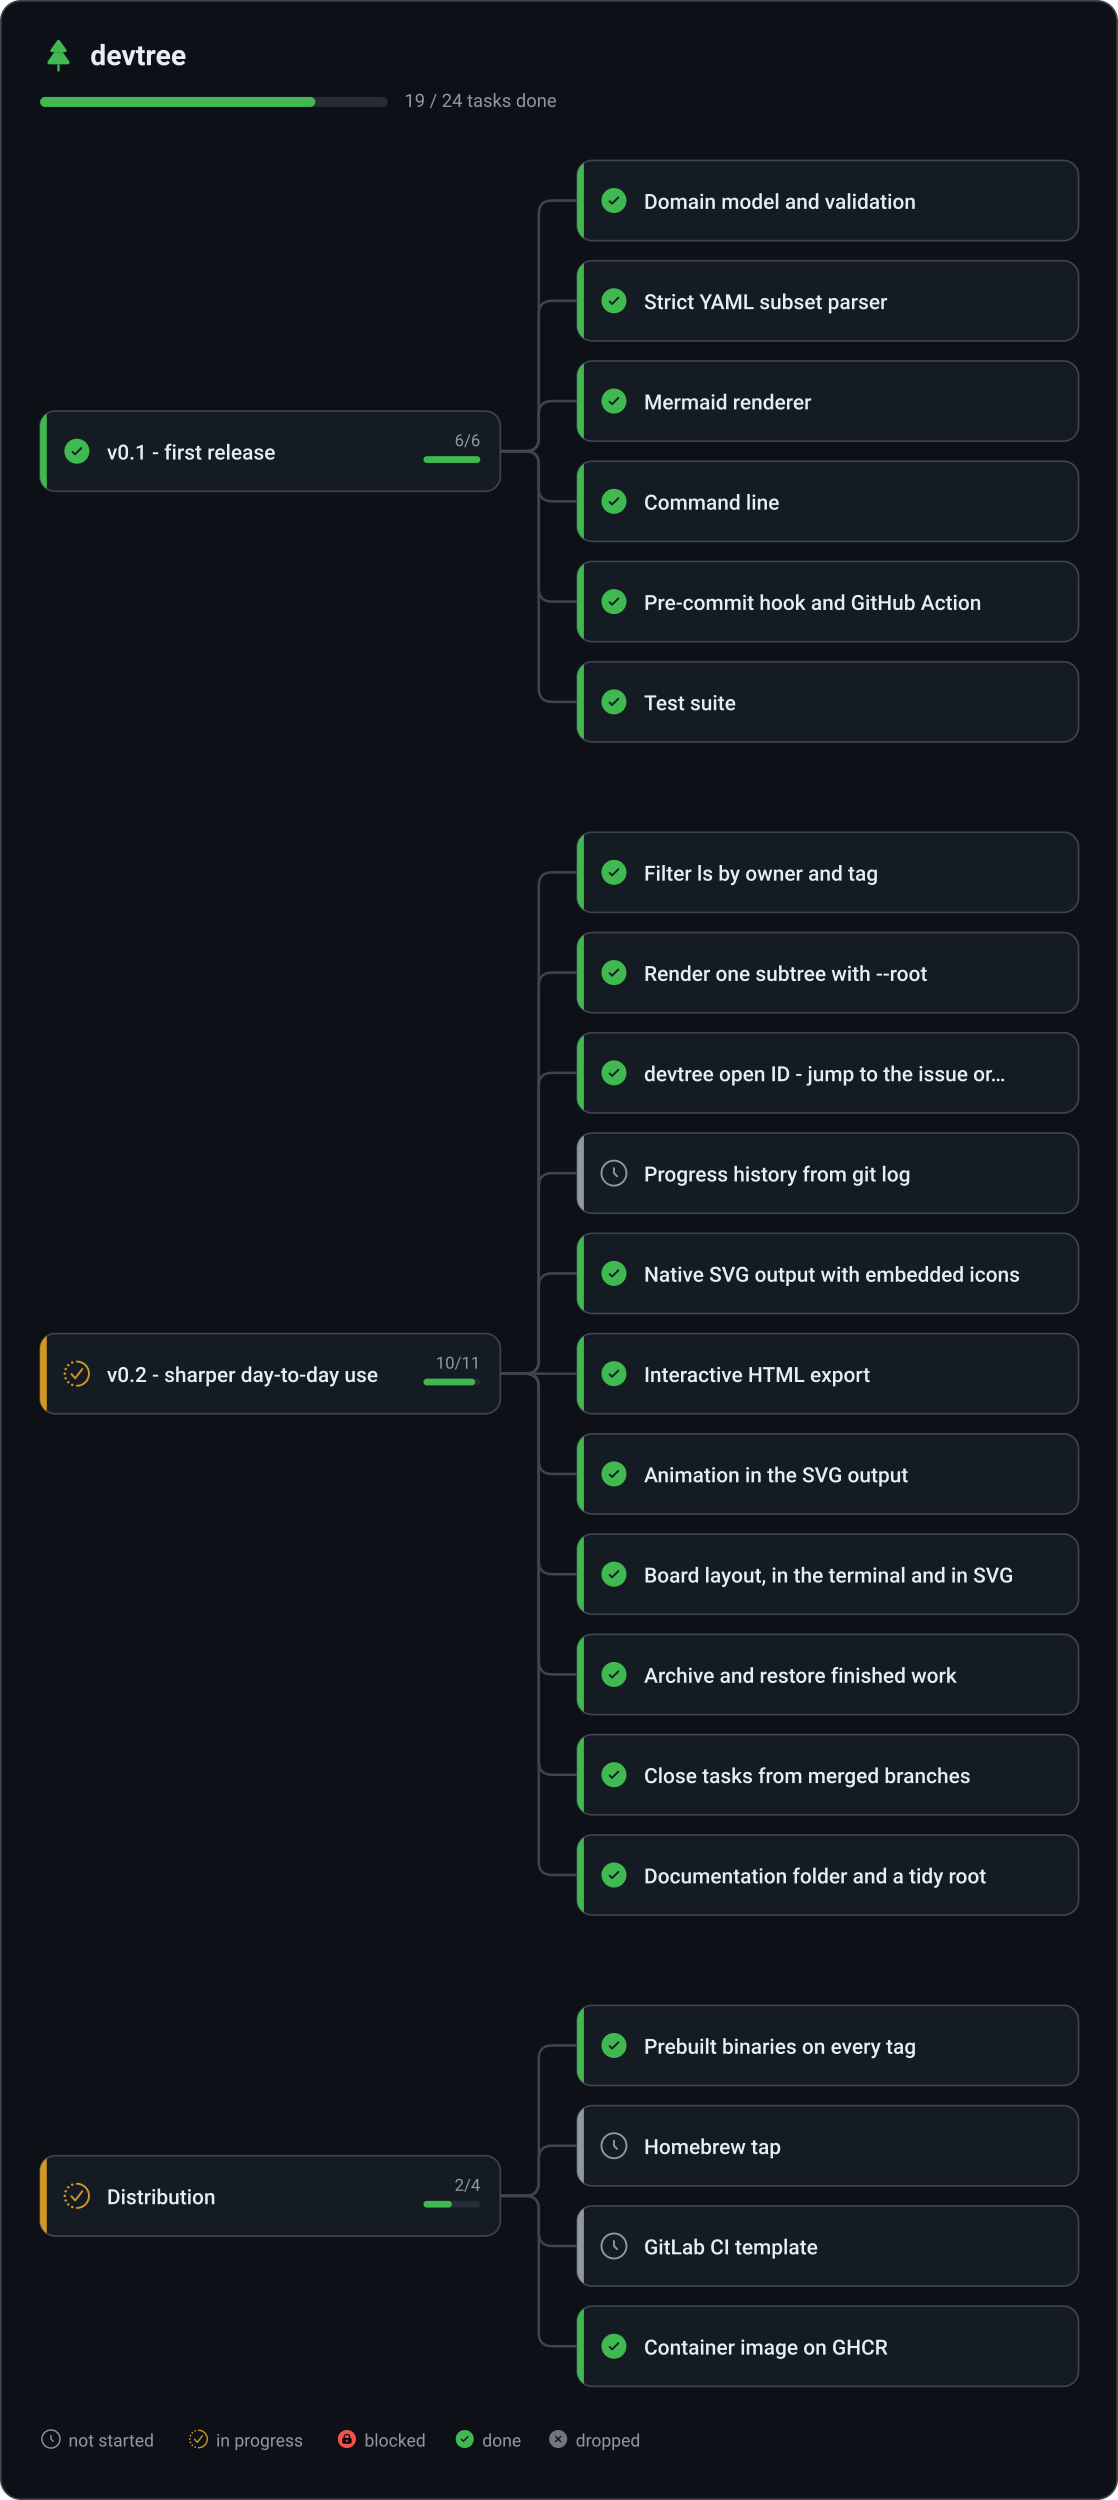
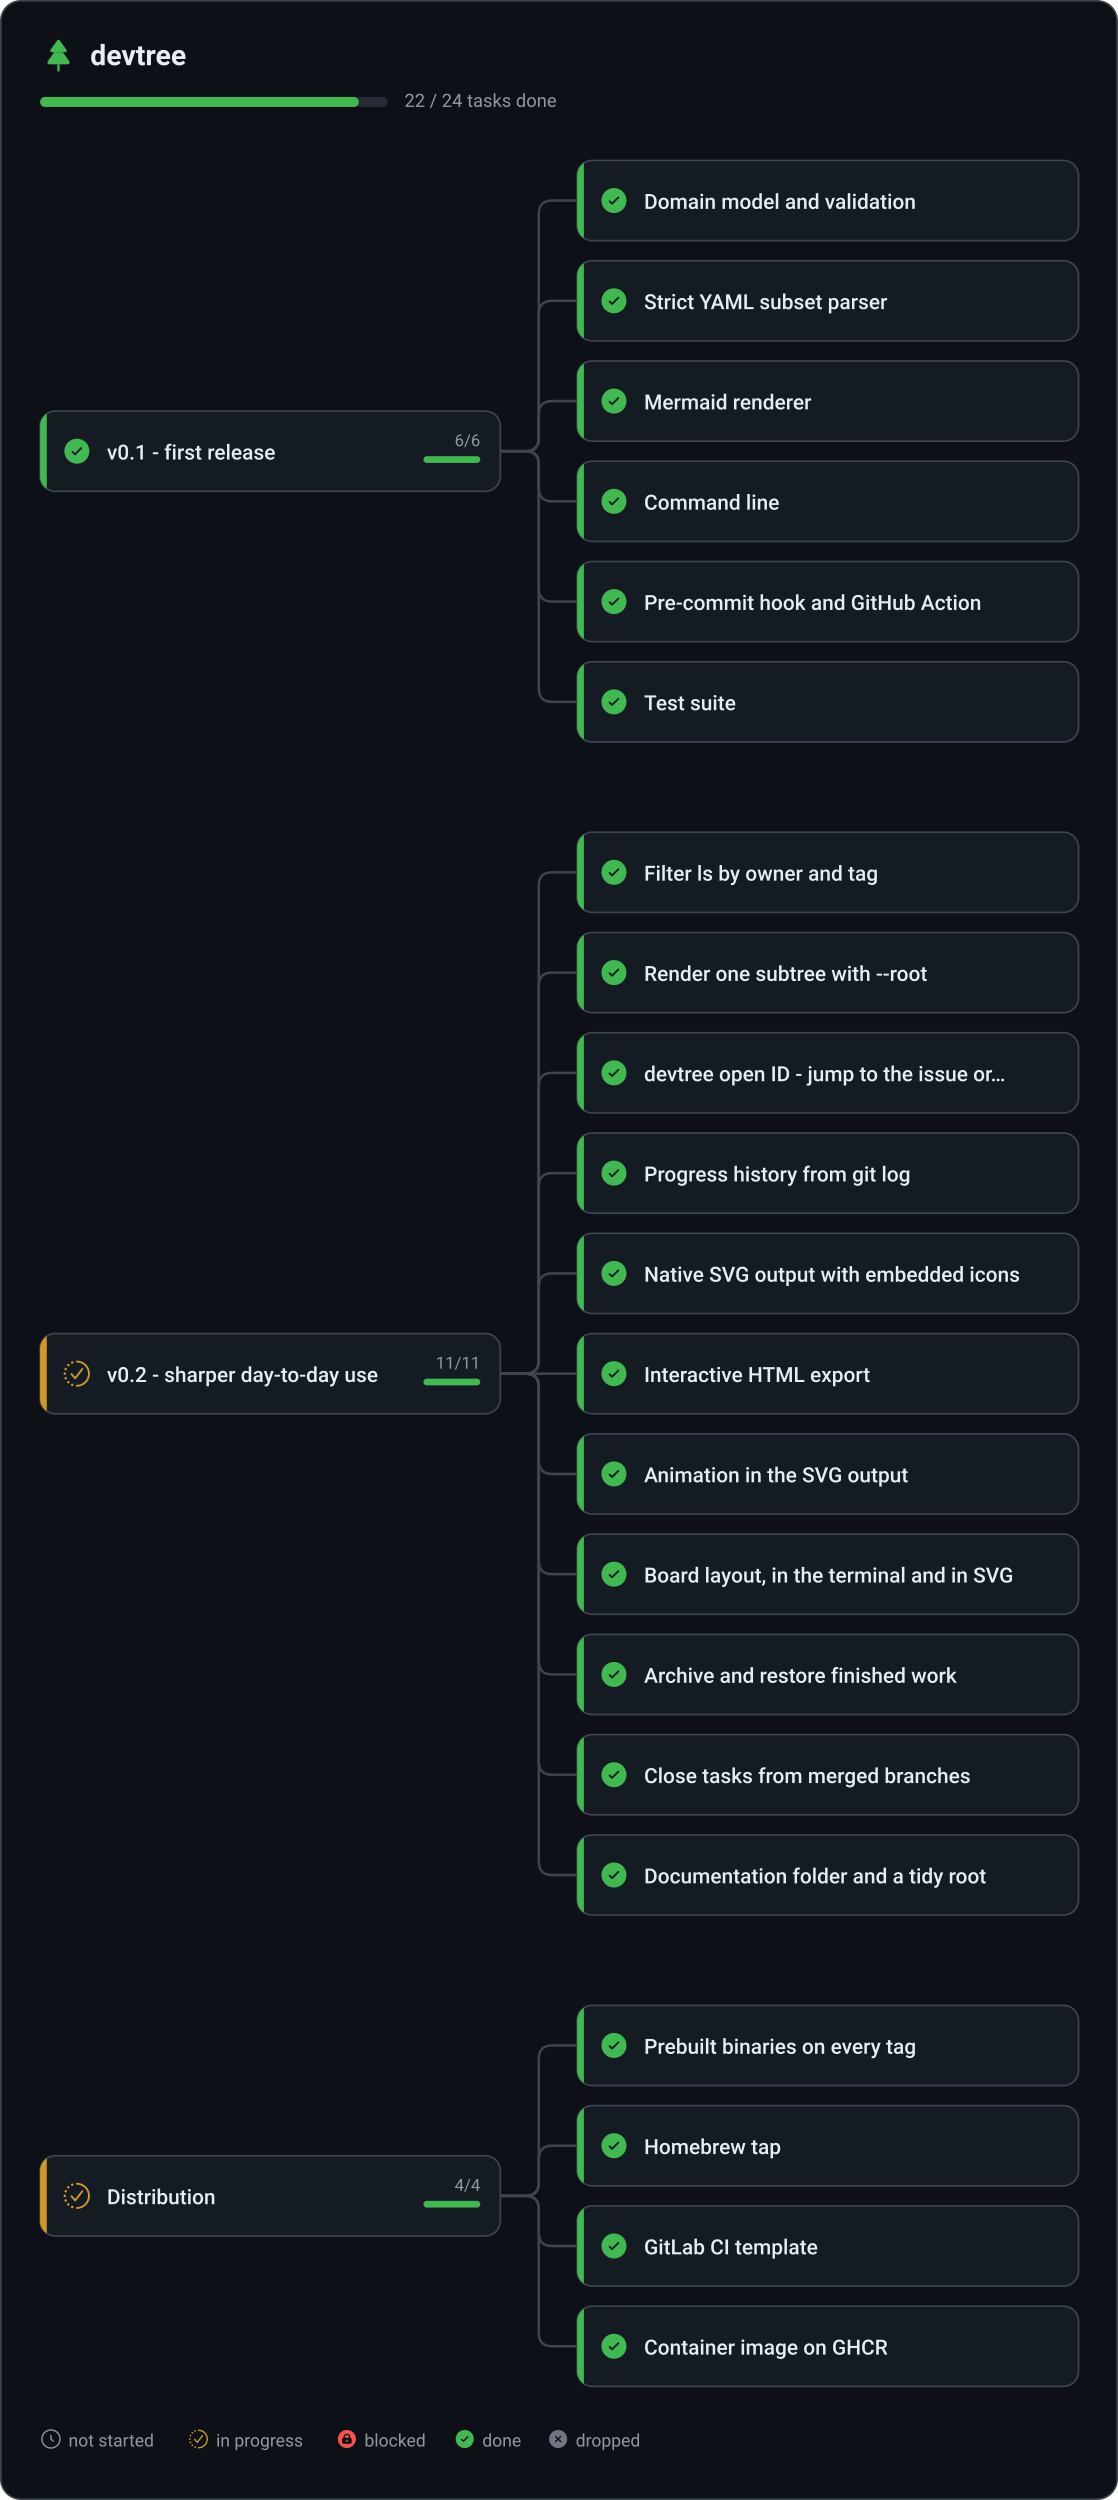
- <svg xmlns="http://www.w3.org/2000/svg" width="669" height="1496" viewBox="0 0 669 1496" font-family="system-ui,-apple-system,'Segoe UI',Roboto,'Helvetica Neue',Arial,sans-serif" role="img" aria-label="devtree development tree, 19 of 24 tasks done">
+ <svg xmlns="http://www.w3.org/2000/svg" width="669" height="1496" viewBox="0 0 669 1496" font-family="system-ui,-apple-system,'Segoe UI',Roboto,'Helvetica Neue',Arial,sans-serif" role="img" aria-label="devtree development tree, 22 of 24 tasks done">
  <style>
@keyframes dt-flow { to { stroke-dashoffset: -16 } }
@keyframes dt-grow { from { transform: scaleX(0) } to { transform: scaleX(1) } }
@keyframes dt-spin { to { transform: rotate(360deg) } }
@keyframes dt-rise { from { opacity: 0; transform: translateY(7px) } to { opacity: 1; transform: none } }
@keyframes dt-pulse { 0%, 100% { opacity: 1 } 50% { opacity: .45 } }
@keyframes dt-marquee { from { transform: translateX(-50%) } to { transform: none } }
.dt-flow { animation: dt-flow 1.1s linear infinite }
.dt-grow { animation: dt-grow .9s cubic-bezier(.2,.8,.2,1) both; transform-box: fill-box; transform-origin: left center }
.dt-spin { animation: dt-spin 8s linear infinite; transform-box: fill-box; transform-origin: center }
.dt-rise { animation: dt-rise .55s cubic-bezier(.2,.8,.2,1) backwards }
.dt-pulse { animation: dt-pulse 2.4s ease-in-out infinite }
.dt-marquee { animation: dt-marquee 26s linear infinite; transform-box: fill-box }
@media (prefers-reduced-motion: reduce), print {
  .dt-flow, .dt-grow, .dt-spin, .dt-rise, .dt-pulse, .dt-marquee { animation: none }
}
</style>
  <defs>
    <clipPath id="dt-card-0">
      <rect x="0" y="0" width="275.4" height="48.0" rx="9" />
    </clipPath>
    <clipPath id="dt-card-1">
      <rect x="0" y="0" width="300.0" height="48.0" rx="9" />
    </clipPath>
  </defs>
  <rect x="0.5" y="0.5" width="668" height="1495" rx="12" fill="#0d1117" stroke="#3d444d" />
  <g transform="translate(24.0,22.0) scale(0.9167)" style="color:#3fb950">
    <path d="M16.169 10.06H7.829C6.649 10.06 6.239 9.27 6.929 8.31L11.099 2.47C11.589 1.77 12.409 1.77 12.899 2.47L17.069 8.31C17.759 9.27 17.349 10.06 16.169 10.06Z" fill="currentColor" />
    <path d="M17.59 17.999H6.41C4.83 17.999 4.29 16.949 5.22 15.669L9.21 10.059H14.79L18.78 15.669C19.71 16.949 19.17 17.999 17.59 17.999Z" fill="currentColor" />
    <path d="M12.75 18V22C12.75 22.41 12.41 22.75 12 22.75C11.59 22.75 11.25 22.41 11.25 22V18H12.75Z" fill="currentColor" />
  </g>
  <text x="54.0" y="39.0" font-size="17" font-weight="600" fill="#e6edf3">devtree</text>
  <rect x="24.0" y="58.0" width="208.0" height="6.0" rx="3.0" fill="#262c36" />
-   <rect x="24.0" y="58.0" width="164.7" height="6.0" rx="3.0" fill="#3fb950" class="dt-grow" />
-   <text x="242.0" y="64.0" font-size="11" fill="#9198a1">19 / 24 tasks done</text>
+   <rect x="24.0" y="58.0" width="190.7" height="6.0" rx="3.0" fill="#3fb950" class="dt-grow" />
+   <text x="242.0" y="64.0" font-size="11" fill="#9198a1">22 / 24 tasks done</text>
  <path d="M299.4 270.0 H314.4 Q322.4 270.0 322.4 262.0 V128.0 Q322.4 120.0 330.4 120.0 H345.4" fill="none" stroke="#3d444d" stroke-width="1.5" />
  <path d="M299.4 270.0 H314.4 Q322.4 270.0 322.4 262.0 V188.0 Q322.4 180.0 330.4 180.0 H345.4" fill="none" stroke="#3d444d" stroke-width="1.5" />
  <path d="M299.4 270.0 H314.4 Q322.4 270.0 322.4 262.0 V248.0 Q322.4 240.0 330.4 240.0 H345.4" fill="none" stroke="#3d444d" stroke-width="1.5" />
  <path d="M299.4 270.0 H314.4 Q322.4 270.0 322.4 278.0 V292.0 Q322.4 300.0 330.4 300.0 H345.4" fill="none" stroke="#3d444d" stroke-width="1.5" />
  <path d="M299.4 270.0 H314.4 Q322.4 270.0 322.4 278.0 V352.0 Q322.4 360.0 330.4 360.0 H345.4" fill="none" stroke="#3d444d" stroke-width="1.5" />
  <path d="M299.4 270.0 H314.4 Q322.4 270.0 322.4 278.0 V412.0 Q322.4 420.0 330.4 420.0 H345.4" fill="none" stroke="#3d444d" stroke-width="1.5" />
  <path d="M299.4 822.0 H314.4 Q322.4 822.0 322.4 814.0 V530.0 Q322.4 522.0 330.4 522.0 H345.4" fill="none" stroke="#3d444d" stroke-width="1.5" />
  <path d="M299.4 822.0 H314.4 Q322.4 822.0 322.4 814.0 V590.0 Q322.4 582.0 330.4 582.0 H345.4" fill="none" stroke="#3d444d" stroke-width="1.5" />
  <path d="M299.4 822.0 H314.4 Q322.4 822.0 322.4 814.0 V650.0 Q322.4 642.0 330.4 642.0 H345.4" fill="none" stroke="#3d444d" stroke-width="1.5" />
  <path d="M299.4 822.0 H314.4 Q322.4 822.0 322.4 814.0 V710.0 Q322.4 702.0 330.4 702.0 H345.4" fill="none" stroke="#3d444d" stroke-width="1.5" />
  <path d="M299.4 822.0 H314.4 Q322.4 822.0 322.4 814.0 V770.0 Q322.4 762.0 330.4 762.0 H345.4" fill="none" stroke="#3d444d" stroke-width="1.5" />
  <path d="M299.4 822.0 H345.4" fill="none" stroke="#3d444d" stroke-width="1.5" />
  <path d="M299.4 822.0 H314.4 Q322.4 822.0 322.4 830.0 V874.0 Q322.4 882.0 330.4 882.0 H345.4" fill="none" stroke="#3d444d" stroke-width="1.5" />
  <path d="M299.4 822.0 H314.4 Q322.4 822.0 322.4 830.0 V934.0 Q322.4 942.0 330.4 942.0 H345.4" fill="none" stroke="#3d444d" stroke-width="1.5" />
  <path d="M299.4 822.0 H314.4 Q322.4 822.0 322.4 830.0 V994.0 Q322.4 1002.0 330.4 1002.0 H345.4" fill="none" stroke="#3d444d" stroke-width="1.5" />
  <path d="M299.4 822.0 H314.4 Q322.4 822.0 322.4 830.0 V1054.0 Q322.4 1062.0 330.4 1062.0 H345.4" fill="none" stroke="#3d444d" stroke-width="1.5" />
  <path d="M299.4 822.0 H314.4 Q322.4 822.0 322.4 830.0 V1114.0 Q322.4 1122.0 330.4 1122.0 H345.4" fill="none" stroke="#3d444d" stroke-width="1.5" />
  <path d="M299.4 1314.0 H314.4 Q322.4 1314.0 322.4 1306.0 V1232.0 Q322.4 1224.0 330.4 1224.0 H345.4" fill="none" stroke="#3d444d" stroke-width="1.5" />
  <path d="M299.4 1314.0 H314.4 Q322.4 1314.0 322.4 1306.0 V1292.0 Q322.4 1284.0 330.4 1284.0 H345.4" fill="none" stroke="#3d444d" stroke-width="1.5" />
  <path d="M299.4 1314.0 H314.4 Q322.4 1314.0 322.4 1322.0 V1336.0 Q322.4 1344.0 330.4 1344.0 H345.4" fill="none" stroke="#3d444d" stroke-width="1.5" />
  <path d="M299.4 1314.0 H314.4 Q322.4 1314.0 322.4 1322.0 V1396.0 Q322.4 1404.0 330.4 1404.0 H345.4" fill="none" stroke="#3d444d" stroke-width="1.5" />
  <g class="dt-rise" style="animation-delay:0.00s">
    <rect x="24.0" y="246.0" width="275.4" height="48.0" rx="9.0" fill="#151b23" stroke="#3d444d" />
    <g transform="translate(24.0,246.0)" clip-path="url(#dt-card-0)">
      <rect x="0.0" y="0.0" width="4.0" height="48.0" rx="0.0" fill="#3fb950" />
    </g>
    <g transform="translate(37.0,261.0) scale(0.75)" style="color:#3fb950">
      <path fill-rule="evenodd" clip-rule="evenodd" d="M22 12C22 17.523 17.523 22 12 22C6.477 22 2 17.523 2 12C2 6.477 6.477 2 12 2C17.523 2 22 6.477 22 12ZM16.03 8.97C16.323 9.263 16.323 9.737 16.03 10.03L11.03 15.03C10.737 15.323 10.263 15.323 9.97 15.03L7.97 13.03C7.677 12.737 7.677 12.263 7.97 11.97C8.263 11.677 8.737 11.677 9.03 11.97L10.5 13.439L12.735 11.204L14.97 8.97C15.263 8.677 15.737 8.677 16.03 8.97Z" fill="currentColor" />
    </g>
    <text x="64.0" y="275.0" font-size="12.5" font-weight="500" fill="#e6edf3">v0.1 - first release</text>
    <text x="287.4" y="267.0" font-size="10" fill="#9198a1" text-anchor="end">6/6</text>
    <rect x="253.4" y="273.0" width="34.0" height="4.0" rx="2.0" fill="#262c36" />
    <rect x="253.4" y="273.0" width="34.0" height="4.0" rx="2.0" fill="#3fb950" class="dt-grow" />
  </g>
  <g class="dt-rise" style="animation-delay:0.04s">
    <rect x="345.4" y="96.0" width="300.0" height="48.0" rx="9.0" fill="#151b23" stroke="#3d444d" />
    <g transform="translate(345.4,96.0)" clip-path="url(#dt-card-1)">
      <rect x="0.0" y="0.0" width="4.0" height="48.0" rx="0.0" fill="#3fb950" />
    </g>
    <g transform="translate(358.4,111.0) scale(0.75)" style="color:#3fb950">
      <path fill-rule="evenodd" clip-rule="evenodd" d="M22 12C22 17.523 17.523 22 12 22C6.477 22 2 17.523 2 12C2 6.477 6.477 2 12 2C17.523 2 22 6.477 22 12ZM16.03 8.97C16.323 9.263 16.323 9.737 16.03 10.03L11.03 15.03C10.737 15.323 10.263 15.323 9.97 15.03L7.97 13.03C7.677 12.737 7.677 12.263 7.97 11.97C8.263 11.677 8.737 11.677 9.03 11.97L10.5 13.439L12.735 11.204L14.97 8.97C15.263 8.677 15.737 8.677 16.03 8.97Z" fill="currentColor" />
    </g>
    <text x="385.4" y="125.0" font-size="12.5" font-weight="500" fill="#e6edf3">Domain model and validation</text>
  </g>
  <g class="dt-rise" style="animation-delay:0.07s">
    <rect x="345.4" y="156.0" width="300.0" height="48.0" rx="9.0" fill="#151b23" stroke="#3d444d" />
    <g transform="translate(345.4,156.0)" clip-path="url(#dt-card-1)">
      <rect x="0.0" y="0.0" width="4.0" height="48.0" rx="0.0" fill="#3fb950" />
    </g>
    <g transform="translate(358.4,171.0) scale(0.75)" style="color:#3fb950">
      <path fill-rule="evenodd" clip-rule="evenodd" d="M22 12C22 17.523 17.523 22 12 22C6.477 22 2 17.523 2 12C2 6.477 6.477 2 12 2C17.523 2 22 6.477 22 12ZM16.03 8.97C16.323 9.263 16.323 9.737 16.03 10.03L11.03 15.03C10.737 15.323 10.263 15.323 9.97 15.03L7.97 13.03C7.677 12.737 7.677 12.263 7.97 11.97C8.263 11.677 8.737 11.677 9.03 11.97L10.5 13.439L12.735 11.204L14.97 8.97C15.263 8.677 15.737 8.677 16.03 8.97Z" fill="currentColor" />
    </g>
    <text x="385.4" y="185.0" font-size="12.5" font-weight="500" fill="#e6edf3">Strict YAML subset parser</text>
  </g>
  <g class="dt-rise" style="animation-delay:0.11s">
    <rect x="345.4" y="216.0" width="300.0" height="48.0" rx="9.0" fill="#151b23" stroke="#3d444d" />
    <g transform="translate(345.4,216.0)" clip-path="url(#dt-card-1)">
      <rect x="0.0" y="0.0" width="4.0" height="48.0" rx="0.0" fill="#3fb950" />
    </g>
    <g transform="translate(358.4,231.0) scale(0.75)" style="color:#3fb950">
      <path fill-rule="evenodd" clip-rule="evenodd" d="M22 12C22 17.523 17.523 22 12 22C6.477 22 2 17.523 2 12C2 6.477 6.477 2 12 2C17.523 2 22 6.477 22 12ZM16.03 8.97C16.323 9.263 16.323 9.737 16.03 10.03L11.03 15.03C10.737 15.323 10.263 15.323 9.97 15.03L7.97 13.03C7.677 12.737 7.677 12.263 7.97 11.97C8.263 11.677 8.737 11.677 9.03 11.97L10.5 13.439L12.735 11.204L14.97 8.97C15.263 8.677 15.737 8.677 16.03 8.97Z" fill="currentColor" />
    </g>
    <text x="385.4" y="245.0" font-size="12.5" font-weight="500" fill="#e6edf3">Mermaid renderer</text>
  </g>
  <g class="dt-rise" style="animation-delay:0.14s">
    <rect x="345.4" y="276.0" width="300.0" height="48.0" rx="9.0" fill="#151b23" stroke="#3d444d" />
    <g transform="translate(345.4,276.0)" clip-path="url(#dt-card-1)">
      <rect x="0.0" y="0.0" width="4.0" height="48.0" rx="0.0" fill="#3fb950" />
    </g>
    <g transform="translate(358.4,291.0) scale(0.75)" style="color:#3fb950">
      <path fill-rule="evenodd" clip-rule="evenodd" d="M22 12C22 17.523 17.523 22 12 22C6.477 22 2 17.523 2 12C2 6.477 6.477 2 12 2C17.523 2 22 6.477 22 12ZM16.03 8.97C16.323 9.263 16.323 9.737 16.03 10.03L11.03 15.03C10.737 15.323 10.263 15.323 9.97 15.03L7.97 13.03C7.677 12.737 7.677 12.263 7.97 11.97C8.263 11.677 8.737 11.677 9.03 11.97L10.5 13.439L12.735 11.204L14.97 8.97C15.263 8.677 15.737 8.677 16.03 8.97Z" fill="currentColor" />
    </g>
    <text x="385.4" y="305.0" font-size="12.5" font-weight="500" fill="#e6edf3">Command line</text>
  </g>
  <g class="dt-rise" style="animation-delay:0.18s">
    <rect x="345.4" y="336.0" width="300.0" height="48.0" rx="9.0" fill="#151b23" stroke="#3d444d" />
    <g transform="translate(345.4,336.0)" clip-path="url(#dt-card-1)">
      <rect x="0.0" y="0.0" width="4.0" height="48.0" rx="0.0" fill="#3fb950" />
    </g>
    <g transform="translate(358.4,351.0) scale(0.75)" style="color:#3fb950">
      <path fill-rule="evenodd" clip-rule="evenodd" d="M22 12C22 17.523 17.523 22 12 22C6.477 22 2 17.523 2 12C2 6.477 6.477 2 12 2C17.523 2 22 6.477 22 12ZM16.03 8.97C16.323 9.263 16.323 9.737 16.03 10.03L11.03 15.03C10.737 15.323 10.263 15.323 9.97 15.03L7.97 13.03C7.677 12.737 7.677 12.263 7.97 11.97C8.263 11.677 8.737 11.677 9.03 11.97L10.5 13.439L12.735 11.204L14.97 8.97C15.263 8.677 15.737 8.677 16.03 8.97Z" fill="currentColor" />
    </g>
    <text x="385.4" y="365.0" font-size="12.5" font-weight="500" fill="#e6edf3">Pre-commit hook and GitHub Action</text>
  </g>
  <g class="dt-rise" style="animation-delay:0.21s">
    <rect x="345.4" y="396.0" width="300.0" height="48.0" rx="9.0" fill="#151b23" stroke="#3d444d" />
    <g transform="translate(345.4,396.0)" clip-path="url(#dt-card-1)">
      <rect x="0.0" y="0.0" width="4.0" height="48.0" rx="0.0" fill="#3fb950" />
    </g>
    <g transform="translate(358.4,411.0) scale(0.75)" style="color:#3fb950">
      <path fill-rule="evenodd" clip-rule="evenodd" d="M22 12C22 17.523 17.523 22 12 22C6.477 22 2 17.523 2 12C2 6.477 6.477 2 12 2C17.523 2 22 6.477 22 12ZM16.03 8.97C16.323 9.263 16.323 9.737 16.03 10.03L11.03 15.03C10.737 15.323 10.263 15.323 9.97 15.03L7.97 13.03C7.677 12.737 7.677 12.263 7.97 11.97C8.263 11.677 8.737 11.677 9.03 11.97L10.5 13.439L12.735 11.204L14.97 8.97C15.263 8.677 15.737 8.677 16.03 8.97Z" fill="currentColor" />
    </g>
    <text x="385.4" y="425.0" font-size="12.5" font-weight="500" fill="#e6edf3">Test suite</text>
  </g>
  <g class="dt-rise" style="animation-delay:0.25s">
    <rect x="24.0" y="798.0" width="275.4" height="48.0" rx="9.0" fill="#151b23" stroke="#3d444d" />
    <g transform="translate(24.0,798.0)" clip-path="url(#dt-card-0)">
      <rect x="0.0" y="0.0" width="4.0" height="48.0" rx="0.0" fill="#d29922" />
    </g>
    <g transform="translate(37.0,813.0) scale(0.75)" style="color:#d29922">
      <g class="dt-spin">
        <path d="M 12 2.333 c 5.339 0 9.667 4.328 9.667 9.667 s -4.328 9.667 -9.667 9.667" fill="none" stroke="currentColor" stroke-linecap="round" stroke-linejoin="round" stroke-width="1.5" />
        <polyline points="7.667 12.333 10.667 15.667 16.333 8.333" fill="none" stroke="currentColor" stroke-linecap="round" stroke-linejoin="round" stroke-width="1.5" />
        <circle cx="5.164" cy="18.836" r="1" fill="currentColor" />
        <circle cx="2.333" cy="12" r="1" fill="currentColor" />
        <circle cx="5.164" cy="5.164" r="1" fill="currentColor" />
        <circle cx="8.301" cy="20.931" r="1" fill="currentColor" />
        <circle cx="3.069" cy="15.699" r="1" fill="currentColor" />
        <circle cx="3.069" cy="8.301" r="1" fill="currentColor" />
        <circle cx="8.301" cy="3.069" r="1" fill="currentColor" />
      </g>
    </g>
    <text x="64.0" y="827.0" font-size="12.5" font-weight="500" fill="#e6edf3">v0.2 - sharper day-to-day use</text>
-     <text x="287.4" y="819.0" font-size="10" fill="#9198a1" text-anchor="end">10/11</text>
+     <text x="287.4" y="819.0" font-size="10" fill="#9198a1" text-anchor="end">11/11</text>
    <rect x="253.4" y="825.0" width="34.0" height="4.0" rx="2.0" fill="#262c36" />
-     <rect x="253.4" y="825.0" width="30.9" height="4.0" rx="2.0" fill="#3fb950" class="dt-grow" />
+     <rect x="253.4" y="825.0" width="34.0" height="4.0" rx="2.0" fill="#3fb950" class="dt-grow" />
  </g>
  <g class="dt-rise" style="animation-delay:0.28s">
    <rect x="345.4" y="498.0" width="300.0" height="48.0" rx="9.0" fill="#151b23" stroke="#3d444d" />
    <g transform="translate(345.4,498.0)" clip-path="url(#dt-card-1)">
      <rect x="0.0" y="0.0" width="4.0" height="48.0" rx="0.0" fill="#3fb950" />
    </g>
    <g transform="translate(358.4,513.0) scale(0.75)" style="color:#3fb950">
      <path fill-rule="evenodd" clip-rule="evenodd" d="M22 12C22 17.523 17.523 22 12 22C6.477 22 2 17.523 2 12C2 6.477 6.477 2 12 2C17.523 2 22 6.477 22 12ZM16.03 8.97C16.323 9.263 16.323 9.737 16.03 10.03L11.03 15.03C10.737 15.323 10.263 15.323 9.97 15.03L7.97 13.03C7.677 12.737 7.677 12.263 7.97 11.97C8.263 11.677 8.737 11.677 9.03 11.97L10.5 13.439L12.735 11.204L14.97 8.97C15.263 8.677 15.737 8.677 16.03 8.97Z" fill="currentColor" />
    </g>
    <text x="385.4" y="527.0" font-size="12.5" font-weight="500" fill="#e6edf3">Filter ls by owner and tag</text>
  </g>
  <g class="dt-rise" style="animation-delay:0.32s">
    <rect x="345.4" y="558.0" width="300.0" height="48.0" rx="9.0" fill="#151b23" stroke="#3d444d" />
    <g transform="translate(345.4,558.0)" clip-path="url(#dt-card-1)">
      <rect x="0.0" y="0.0" width="4.0" height="48.0" rx="0.0" fill="#3fb950" />
    </g>
    <g transform="translate(358.4,573.0) scale(0.75)" style="color:#3fb950">
      <path fill-rule="evenodd" clip-rule="evenodd" d="M22 12C22 17.523 17.523 22 12 22C6.477 22 2 17.523 2 12C2 6.477 6.477 2 12 2C17.523 2 22 6.477 22 12ZM16.03 8.97C16.323 9.263 16.323 9.737 16.03 10.03L11.03 15.03C10.737 15.323 10.263 15.323 9.97 15.03L7.97 13.03C7.677 12.737 7.677 12.263 7.97 11.97C8.263 11.677 8.737 11.677 9.03 11.97L10.5 13.439L12.735 11.204L14.97 8.97C15.263 8.677 15.737 8.677 16.03 8.97Z" fill="currentColor" />
    </g>
    <text x="385.4" y="587.0" font-size="12.5" font-weight="500" fill="#e6edf3">Render one subtree with --root</text>
  </g>
  <g class="dt-rise" style="animation-delay:0.35s">
    <rect x="345.4" y="618.0" width="300.0" height="48.0" rx="9.0" fill="#151b23" stroke="#3d444d" />
    <g transform="translate(345.4,618.0)" clip-path="url(#dt-card-1)">
      <rect x="0.0" y="0.0" width="4.0" height="48.0" rx="0.0" fill="#3fb950" />
    </g>
    <g transform="translate(358.4,633.0) scale(0.75)" style="color:#3fb950">
      <path fill-rule="evenodd" clip-rule="evenodd" d="M22 12C22 17.523 17.523 22 12 22C6.477 22 2 17.523 2 12C2 6.477 6.477 2 12 2C17.523 2 22 6.477 22 12ZM16.03 8.97C16.323 9.263 16.323 9.737 16.03 10.03L11.03 15.03C10.737 15.323 10.263 15.323 9.97 15.03L7.97 13.03C7.677 12.737 7.677 12.263 7.97 11.97C8.263 11.677 8.737 11.677 9.03 11.97L10.5 13.439L12.735 11.204L14.97 8.97C15.263 8.677 15.737 8.677 16.03 8.97Z" fill="currentColor" />
    </g>
    <text x="385.4" y="647.0" font-size="12.5" font-weight="500" fill="#e6edf3">devtree open ID - jump to the issue or…</text>
  </g>
  <g class="dt-rise" style="animation-delay:0.39s">
    <rect x="345.4" y="678.0" width="300.0" height="48.0" rx="9.0" fill="#151b23" stroke="#3d444d" />
    <g transform="translate(345.4,678.0)" clip-path="url(#dt-card-1)">
-       <rect x="0.0" y="0.0" width="4.0" height="48.0" rx="0.0" fill="#9198a1" />
-     </g>
-     <g transform="translate(358.4,693.0) scale(0.75)" style="color:#9198a1">
-       <path fill-rule="evenodd" clip-rule="evenodd" d="M12 2.75C6.891 2.75 2.75 6.891 2.75 12C2.75 17.109 6.891 21.25 12 21.25C17.109 21.25 21.25 17.109 21.25 12C21.25 6.891 17.109 2.75 12 2.75ZM1.25 12C1.25 6.063 6.063 1.25 12 1.25C17.937 1.25 22.75 6.063 22.75 12C22.75 17.937 17.937 22.75 12 22.75C6.063 22.75 1.25 17.937 1.25 12ZM12 7.25C12.414 7.25 12.75 7.586 12.75 8V11.689L15.03 13.97C15.323 14.263 15.323 14.737 15.03 15.03C14.737 15.323 14.263 15.323 13.97 15.03L11.47 12.53C11.329 12.39 11.25 12.199 11.25 12V8C11.25 7.586 11.586 7.25 12 7.25Z" fill="currentColor" />
+       <rect x="0.0" y="0.0" width="4.0" height="48.0" rx="0.0" fill="#3fb950" />
+     </g>
+     <g transform="translate(358.4,693.0) scale(0.75)" style="color:#3fb950">
+       <path fill-rule="evenodd" clip-rule="evenodd" d="M22 12C22 17.523 17.523 22 12 22C6.477 22 2 17.523 2 12C2 6.477 6.477 2 12 2C17.523 2 22 6.477 22 12ZM16.03 8.97C16.323 9.263 16.323 9.737 16.03 10.03L11.03 15.03C10.737 15.323 10.263 15.323 9.97 15.03L7.97 13.03C7.677 12.737 7.677 12.263 7.97 11.97C8.263 11.677 8.737 11.677 9.03 11.97L10.5 13.439L12.735 11.204L14.97 8.97C15.263 8.677 15.737 8.677 16.03 8.97Z" fill="currentColor" />
    </g>
    <text x="385.4" y="707.0" font-size="12.5" font-weight="500" fill="#e6edf3">Progress history from git log</text>
  </g>
  <g class="dt-rise" style="animation-delay:0.42s">
    <rect x="345.4" y="738.0" width="300.0" height="48.0" rx="9.0" fill="#151b23" stroke="#3d444d" />
    <g transform="translate(345.4,738.0)" clip-path="url(#dt-card-1)">
      <rect x="0.0" y="0.0" width="4.0" height="48.0" rx="0.0" fill="#3fb950" />
    </g>
    <g transform="translate(358.4,753.0) scale(0.75)" style="color:#3fb950">
      <path fill-rule="evenodd" clip-rule="evenodd" d="M22 12C22 17.523 17.523 22 12 22C6.477 22 2 17.523 2 12C2 6.477 6.477 2 12 2C17.523 2 22 6.477 22 12ZM16.03 8.97C16.323 9.263 16.323 9.737 16.03 10.03L11.03 15.03C10.737 15.323 10.263 15.323 9.97 15.03L7.97 13.03C7.677 12.737 7.677 12.263 7.97 11.97C8.263 11.677 8.737 11.677 9.03 11.97L10.5 13.439L12.735 11.204L14.97 8.97C15.263 8.677 15.737 8.677 16.03 8.97Z" fill="currentColor" />
    </g>
    <text x="385.4" y="767.0" font-size="12.5" font-weight="500" fill="#e6edf3">Native SVG output with embedded icons</text>
  </g>
  <g class="dt-rise" style="animation-delay:0.46s">
    <rect x="345.4" y="798.0" width="300.0" height="48.0" rx="9.0" fill="#151b23" stroke="#3d444d" />
    <g transform="translate(345.4,798.0)" clip-path="url(#dt-card-1)">
      <rect x="0.0" y="0.0" width="4.0" height="48.0" rx="0.0" fill="#3fb950" />
    </g>
    <g transform="translate(358.4,813.0) scale(0.75)" style="color:#3fb950">
      <path fill-rule="evenodd" clip-rule="evenodd" d="M22 12C22 17.523 17.523 22 12 22C6.477 22 2 17.523 2 12C2 6.477 6.477 2 12 2C17.523 2 22 6.477 22 12ZM16.03 8.97C16.323 9.263 16.323 9.737 16.03 10.03L11.03 15.03C10.737 15.323 10.263 15.323 9.97 15.03L7.97 13.03C7.677 12.737 7.677 12.263 7.97 11.97C8.263 11.677 8.737 11.677 9.03 11.97L10.5 13.439L12.735 11.204L14.97 8.97C15.263 8.677 15.737 8.677 16.03 8.97Z" fill="currentColor" />
    </g>
    <text x="385.4" y="827.0" font-size="12.5" font-weight="500" fill="#e6edf3">Interactive HTML export</text>
  </g>
  <g class="dt-rise" style="animation-delay:0.49s">
    <rect x="345.4" y="858.0" width="300.0" height="48.0" rx="9.0" fill="#151b23" stroke="#3d444d" />
    <g transform="translate(345.4,858.0)" clip-path="url(#dt-card-1)">
      <rect x="0.0" y="0.0" width="4.0" height="48.0" rx="0.0" fill="#3fb950" />
    </g>
    <g transform="translate(358.4,873.0) scale(0.75)" style="color:#3fb950">
      <path fill-rule="evenodd" clip-rule="evenodd" d="M22 12C22 17.523 17.523 22 12 22C6.477 22 2 17.523 2 12C2 6.477 6.477 2 12 2C17.523 2 22 6.477 22 12ZM16.03 8.97C16.323 9.263 16.323 9.737 16.03 10.03L11.03 15.03C10.737 15.323 10.263 15.323 9.97 15.03L7.97 13.03C7.677 12.737 7.677 12.263 7.97 11.97C8.263 11.677 8.737 11.677 9.03 11.97L10.5 13.439L12.735 11.204L14.97 8.97C15.263 8.677 15.737 8.677 16.03 8.97Z" fill="currentColor" />
    </g>
    <text x="385.4" y="887.0" font-size="12.5" font-weight="500" fill="#e6edf3">Animation in the SVG output</text>
  </g>
  <g class="dt-rise" style="animation-delay:0.53s">
    <rect x="345.4" y="918.0" width="300.0" height="48.0" rx="9.0" fill="#151b23" stroke="#3d444d" />
    <g transform="translate(345.4,918.0)" clip-path="url(#dt-card-1)">
      <rect x="0.0" y="0.0" width="4.0" height="48.0" rx="0.0" fill="#3fb950" />
    </g>
    <g transform="translate(358.4,933.0) scale(0.75)" style="color:#3fb950">
      <path fill-rule="evenodd" clip-rule="evenodd" d="M22 12C22 17.523 17.523 22 12 22C6.477 22 2 17.523 2 12C2 6.477 6.477 2 12 2C17.523 2 22 6.477 22 12ZM16.03 8.97C16.323 9.263 16.323 9.737 16.03 10.03L11.03 15.03C10.737 15.323 10.263 15.323 9.97 15.03L7.97 13.03C7.677 12.737 7.677 12.263 7.97 11.97C8.263 11.677 8.737 11.677 9.03 11.97L10.5 13.439L12.735 11.204L14.97 8.97C15.263 8.677 15.737 8.677 16.03 8.97Z" fill="currentColor" />
    </g>
    <text x="385.4" y="947.0" font-size="12.5" font-weight="500" fill="#e6edf3">Board layout, in the terminal and in SVG</text>
  </g>
  <g class="dt-rise" style="animation-delay:0.56s">
    <rect x="345.4" y="978.0" width="300.0" height="48.0" rx="9.0" fill="#151b23" stroke="#3d444d" />
    <g transform="translate(345.4,978.0)" clip-path="url(#dt-card-1)">
      <rect x="0.0" y="0.0" width="4.0" height="48.0" rx="0.0" fill="#3fb950" />
    </g>
    <g transform="translate(358.4,993.0) scale(0.75)" style="color:#3fb950">
      <path fill-rule="evenodd" clip-rule="evenodd" d="M22 12C22 17.523 17.523 22 12 22C6.477 22 2 17.523 2 12C2 6.477 6.477 2 12 2C17.523 2 22 6.477 22 12ZM16.03 8.97C16.323 9.263 16.323 9.737 16.03 10.03L11.03 15.03C10.737 15.323 10.263 15.323 9.97 15.03L7.97 13.03C7.677 12.737 7.677 12.263 7.97 11.97C8.263 11.677 8.737 11.677 9.03 11.97L10.5 13.439L12.735 11.204L14.97 8.97C15.263 8.677 15.737 8.677 16.03 8.97Z" fill="currentColor" />
    </g>
    <text x="385.4" y="1007.0" font-size="12.5" font-weight="500" fill="#e6edf3">Archive and restore finished work</text>
  </g>
  <g class="dt-rise" style="animation-delay:0.60s">
    <rect x="345.4" y="1038.0" width="300.0" height="48.0" rx="9.0" fill="#151b23" stroke="#3d444d" />
    <g transform="translate(345.4,1038.0)" clip-path="url(#dt-card-1)">
      <rect x="0.0" y="0.0" width="4.0" height="48.0" rx="0.0" fill="#3fb950" />
    </g>
    <g transform="translate(358.4,1053.0) scale(0.75)" style="color:#3fb950">
      <path fill-rule="evenodd" clip-rule="evenodd" d="M22 12C22 17.523 17.523 22 12 22C6.477 22 2 17.523 2 12C2 6.477 6.477 2 12 2C17.523 2 22 6.477 22 12ZM16.03 8.97C16.323 9.263 16.323 9.737 16.03 10.03L11.03 15.03C10.737 15.323 10.263 15.323 9.97 15.03L7.97 13.03C7.677 12.737 7.677 12.263 7.97 11.97C8.263 11.677 8.737 11.677 9.03 11.97L10.5 13.439L12.735 11.204L14.97 8.97C15.263 8.677 15.737 8.677 16.03 8.97Z" fill="currentColor" />
    </g>
    <text x="385.4" y="1067.0" font-size="12.5" font-weight="500" fill="#e6edf3">Close tasks from merged branches</text>
  </g>
  <g class="dt-rise" style="animation-delay:0.63s">
    <rect x="345.4" y="1098.0" width="300.0" height="48.0" rx="9.0" fill="#151b23" stroke="#3d444d" />
    <g transform="translate(345.4,1098.0)" clip-path="url(#dt-card-1)">
      <rect x="0.0" y="0.0" width="4.0" height="48.0" rx="0.0" fill="#3fb950" />
    </g>
    <g transform="translate(358.4,1113.0) scale(0.75)" style="color:#3fb950">
      <path fill-rule="evenodd" clip-rule="evenodd" d="M22 12C22 17.523 17.523 22 12 22C6.477 22 2 17.523 2 12C2 6.477 6.477 2 12 2C17.523 2 22 6.477 22 12ZM16.03 8.97C16.323 9.263 16.323 9.737 16.03 10.03L11.03 15.03C10.737 15.323 10.263 15.323 9.97 15.03L7.97 13.03C7.677 12.737 7.677 12.263 7.97 11.97C8.263 11.677 8.737 11.677 9.03 11.97L10.5 13.439L12.735 11.204L14.97 8.97C15.263 8.677 15.737 8.677 16.03 8.97Z" fill="currentColor" />
    </g>
    <text x="385.4" y="1127.0" font-size="12.5" font-weight="500" fill="#e6edf3">Documentation folder and a tidy root</text>
  </g>
  <g class="dt-rise" style="animation-delay:0.67s">
    <rect x="24.0" y="1290.0" width="275.4" height="48.0" rx="9.0" fill="#151b23" stroke="#3d444d" />
    <g transform="translate(24.0,1290.0)" clip-path="url(#dt-card-0)">
      <rect x="0.0" y="0.0" width="4.0" height="48.0" rx="0.0" fill="#d29922" />
    </g>
    <g transform="translate(37.0,1305.0) scale(0.75)" style="color:#d29922">
      <g class="dt-spin">
        <path d="M 12 2.333 c 5.339 0 9.667 4.328 9.667 9.667 s -4.328 9.667 -9.667 9.667" fill="none" stroke="currentColor" stroke-linecap="round" stroke-linejoin="round" stroke-width="1.5" />
        <polyline points="7.667 12.333 10.667 15.667 16.333 8.333" fill="none" stroke="currentColor" stroke-linecap="round" stroke-linejoin="round" stroke-width="1.5" />
        <circle cx="5.164" cy="18.836" r="1" fill="currentColor" />
        <circle cx="2.333" cy="12" r="1" fill="currentColor" />
        <circle cx="5.164" cy="5.164" r="1" fill="currentColor" />
        <circle cx="8.301" cy="20.931" r="1" fill="currentColor" />
        <circle cx="3.069" cy="15.699" r="1" fill="currentColor" />
        <circle cx="3.069" cy="8.301" r="1" fill="currentColor" />
        <circle cx="8.301" cy="3.069" r="1" fill="currentColor" />
      </g>
    </g>
    <text x="64.0" y="1319.0" font-size="12.5" font-weight="500" fill="#e6edf3">Distribution</text>
-     <text x="287.4" y="1311.0" font-size="10" fill="#9198a1" text-anchor="end">2/4</text>
+     <text x="287.4" y="1311.0" font-size="10" fill="#9198a1" text-anchor="end">4/4</text>
    <rect x="253.4" y="1317.0" width="34.0" height="4.0" rx="2.0" fill="#262c36" />
-     <rect x="253.4" y="1317.0" width="17.0" height="4.0" rx="2.0" fill="#3fb950" class="dt-grow" />
+     <rect x="253.4" y="1317.0" width="34.0" height="4.0" rx="2.0" fill="#3fb950" class="dt-grow" />
  </g>
  <g class="dt-rise" style="animation-delay:0.70s">
    <rect x="345.4" y="1200.0" width="300.0" height="48.0" rx="9.0" fill="#151b23" stroke="#3d444d" />
    <g transform="translate(345.4,1200.0)" clip-path="url(#dt-card-1)">
      <rect x="0.0" y="0.0" width="4.0" height="48.0" rx="0.0" fill="#3fb950" />
    </g>
    <g transform="translate(358.4,1215.0) scale(0.75)" style="color:#3fb950">
      <path fill-rule="evenodd" clip-rule="evenodd" d="M22 12C22 17.523 17.523 22 12 22C6.477 22 2 17.523 2 12C2 6.477 6.477 2 12 2C17.523 2 22 6.477 22 12ZM16.03 8.97C16.323 9.263 16.323 9.737 16.03 10.03L11.03 15.03C10.737 15.323 10.263 15.323 9.97 15.03L7.97 13.03C7.677 12.737 7.677 12.263 7.97 11.97C8.263 11.677 8.737 11.677 9.03 11.97L10.5 13.439L12.735 11.204L14.97 8.97C15.263 8.677 15.737 8.677 16.03 8.97Z" fill="currentColor" />
    </g>
    <text x="385.4" y="1229.0" font-size="12.5" font-weight="500" fill="#e6edf3">Prebuilt binaries on every tag</text>
  </g>
  <g class="dt-rise" style="animation-delay:0.70s">
    <rect x="345.4" y="1260.0" width="300.0" height="48.0" rx="9.0" fill="#151b23" stroke="#3d444d" />
    <g transform="translate(345.4,1260.0)" clip-path="url(#dt-card-1)">
-       <rect x="0.0" y="0.0" width="4.0" height="48.0" rx="0.0" fill="#9198a1" />
-     </g>
-     <g transform="translate(358.4,1275.0) scale(0.75)" style="color:#9198a1">
-       <path fill-rule="evenodd" clip-rule="evenodd" d="M12 2.75C6.891 2.75 2.75 6.891 2.75 12C2.75 17.109 6.891 21.25 12 21.25C17.109 21.25 21.25 17.109 21.25 12C21.25 6.891 17.109 2.75 12 2.75ZM1.25 12C1.25 6.063 6.063 1.25 12 1.25C17.937 1.25 22.75 6.063 22.75 12C22.75 17.937 17.937 22.75 12 22.75C6.063 22.75 1.25 17.937 1.25 12ZM12 7.25C12.414 7.25 12.75 7.586 12.75 8V11.689L15.03 13.97C15.323 14.263 15.323 14.737 15.03 15.03C14.737 15.323 14.263 15.323 13.97 15.03L11.47 12.53C11.329 12.39 11.25 12.199 11.25 12V8C11.25 7.586 11.586 7.25 12 7.25Z" fill="currentColor" />
+       <rect x="0.0" y="0.0" width="4.0" height="48.0" rx="0.0" fill="#3fb950" />
+     </g>
+     <g transform="translate(358.4,1275.0) scale(0.75)" style="color:#3fb950">
+       <path fill-rule="evenodd" clip-rule="evenodd" d="M22 12C22 17.523 17.523 22 12 22C6.477 22 2 17.523 2 12C2 6.477 6.477 2 12 2C17.523 2 22 6.477 22 12ZM16.03 8.97C16.323 9.263 16.323 9.737 16.03 10.03L11.03 15.03C10.737 15.323 10.263 15.323 9.97 15.03L7.97 13.03C7.677 12.737 7.677 12.263 7.97 11.97C8.263 11.677 8.737 11.677 9.03 11.97L10.5 13.439L12.735 11.204L14.97 8.97C15.263 8.677 15.737 8.677 16.03 8.97Z" fill="currentColor" />
    </g>
    <text x="385.4" y="1289.0" font-size="12.5" font-weight="500" fill="#e6edf3">Homebrew tap</text>
  </g>
  <g class="dt-rise" style="animation-delay:0.70s">
    <rect x="345.4" y="1320.0" width="300.0" height="48.0" rx="9.0" fill="#151b23" stroke="#3d444d" />
    <g transform="translate(345.4,1320.0)" clip-path="url(#dt-card-1)">
-       <rect x="0.0" y="0.0" width="4.0" height="48.0" rx="0.0" fill="#9198a1" />
-     </g>
-     <g transform="translate(358.4,1335.0) scale(0.75)" style="color:#9198a1">
-       <path fill-rule="evenodd" clip-rule="evenodd" d="M12 2.75C6.891 2.75 2.75 6.891 2.75 12C2.75 17.109 6.891 21.25 12 21.25C17.109 21.25 21.25 17.109 21.25 12C21.25 6.891 17.109 2.75 12 2.75ZM1.25 12C1.25 6.063 6.063 1.25 12 1.25C17.937 1.25 22.75 6.063 22.75 12C22.75 17.937 17.937 22.75 12 22.75C6.063 22.75 1.25 17.937 1.25 12ZM12 7.25C12.414 7.25 12.75 7.586 12.75 8V11.689L15.03 13.97C15.323 14.263 15.323 14.737 15.03 15.03C14.737 15.323 14.263 15.323 13.97 15.03L11.47 12.53C11.329 12.39 11.25 12.199 11.25 12V8C11.25 7.586 11.586 7.25 12 7.25Z" fill="currentColor" />
+       <rect x="0.0" y="0.0" width="4.0" height="48.0" rx="0.0" fill="#3fb950" />
+     </g>
+     <g transform="translate(358.4,1335.0) scale(0.75)" style="color:#3fb950">
+       <path fill-rule="evenodd" clip-rule="evenodd" d="M22 12C22 17.523 17.523 22 12 22C6.477 22 2 17.523 2 12C2 6.477 6.477 2 12 2C17.523 2 22 6.477 22 12ZM16.03 8.97C16.323 9.263 16.323 9.737 16.03 10.03L11.03 15.03C10.737 15.323 10.263 15.323 9.97 15.03L7.97 13.03C7.677 12.737 7.677 12.263 7.97 11.97C8.263 11.677 8.737 11.677 9.03 11.97L10.5 13.439L12.735 11.204L14.97 8.97C15.263 8.677 15.737 8.677 16.03 8.97Z" fill="currentColor" />
    </g>
    <text x="385.4" y="1349.0" font-size="12.5" font-weight="500" fill="#e6edf3">GitLab CI template</text>
  </g>
  <g class="dt-rise" style="animation-delay:0.70s">
    <rect x="345.4" y="1380.0" width="300.0" height="48.0" rx="9.0" fill="#151b23" stroke="#3d444d" />
    <g transform="translate(345.4,1380.0)" clip-path="url(#dt-card-1)">
      <rect x="0.0" y="0.0" width="4.0" height="48.0" rx="0.0" fill="#3fb950" />
    </g>
    <g transform="translate(358.4,1395.0) scale(0.75)" style="color:#3fb950">
      <path fill-rule="evenodd" clip-rule="evenodd" d="M22 12C22 17.523 17.523 22 12 22C6.477 22 2 17.523 2 12C2 6.477 6.477 2 12 2C17.523 2 22 6.477 22 12ZM16.03 8.97C16.323 9.263 16.323 9.737 16.03 10.03L11.03 15.03C10.737 15.323 10.263 15.323 9.97 15.03L7.97 13.03C7.677 12.737 7.677 12.263 7.97 11.97C8.263 11.677 8.737 11.677 9.03 11.97L10.5 13.439L12.735 11.204L14.97 8.97C15.263 8.677 15.737 8.677 16.03 8.97Z" fill="currentColor" />
    </g>
    <text x="385.4" y="1409.0" font-size="12.5" font-weight="500" fill="#e6edf3">Container image on GHCR</text>
  </g>
  <g transform="translate(24.0,1453.0) scale(0.5417)" style="color:#9198a1">
    <path fill-rule="evenodd" clip-rule="evenodd" d="M12 2.75C6.891 2.75 2.75 6.891 2.75 12C2.75 17.109 6.891 21.25 12 21.25C17.109 21.25 21.25 17.109 21.25 12C21.25 6.891 17.109 2.75 12 2.75ZM1.25 12C1.25 6.063 6.063 1.25 12 1.25C17.937 1.25 22.75 6.063 22.75 12C22.75 17.937 17.937 22.75 12 22.75C6.063 22.75 1.25 17.937 1.25 12ZM12 7.25C12.414 7.25 12.75 7.586 12.75 8V11.689L15.03 13.97C15.323 14.263 15.323 14.737 15.03 15.03C14.737 15.323 14.263 15.323 13.97 15.03L11.47 12.53C11.329 12.39 11.25 12.199 11.25 12V8C11.25 7.586 11.586 7.25 12 7.25Z" fill="currentColor" />
  </g>
  <text x="41.0" y="1464.0" font-size="10.5" fill="#9198a1">not started</text>
  <g transform="translate(112.3,1453.0) scale(0.5417)" style="color:#d29922">
    <path d="M 12 2.333 c 5.339 0 9.667 4.328 9.667 9.667 s -4.328 9.667 -9.667 9.667" fill="none" stroke="currentColor" stroke-linecap="round" stroke-linejoin="round" stroke-width="1.5" />
    <polyline points="7.667 12.333 10.667 15.667 16.333 8.333" fill="none" stroke="currentColor" stroke-linecap="round" stroke-linejoin="round" stroke-width="1.5" />
    <circle cx="5.164" cy="18.836" r="1" fill="currentColor" />
    <circle cx="2.333" cy="12" r="1" fill="currentColor" />
    <circle cx="5.164" cy="5.164" r="1" fill="currentColor" />
    <circle cx="8.301" cy="20.931" r="1" fill="currentColor" />
    <circle cx="3.069" cy="15.699" r="1" fill="currentColor" />
    <circle cx="3.069" cy="8.301" r="1" fill="currentColor" />
    <circle cx="8.301" cy="3.069" r="1" fill="currentColor" />
  </g>
  <text x="129.3" y="1464.0" font-size="10.5" fill="#9198a1">in progress</text>
  <g transform="translate(201.1,1453.0) scale(0.5417)" style="color:#f85149">
    <path d="M12 7.75C10.11 7.75 9.75 8.54 9.75 10V10.62H14.25V10C14.25 8.54 13.89 7.75 12 7.75Z" fill="currentColor" />
    <path d="M11.998 15.098C12.606 15.098 13.098 14.606 13.098 13.998C13.098 13.391 12.606 12.898 11.998 12.898C11.391 12.898 10.898 13.391 10.898 13.998C10.898 14.606 11.391 15.098 11.998 15.098Z" fill="currentColor" />
    <path d="M12 2C6.48 2 2 6.48 2 12C2 17.52 6.48 22 12 22C17.52 22 22 17.52 22 12C22 6.48 17.52 2 12 2ZM17.38 14.5C17.38 16.7 16.7 17.38 14.5 17.38H9.5C7.3 17.38 6.62 16.7 6.62 14.5V13.5C6.62 11.79 7.03 11 8.25 10.73V10C8.25 9.07 8.25 6.25 12 6.25C15.75 6.25 15.75 9.07 15.75 10V10.73C16.97 11 17.38 11.79 17.38 13.5V14.5Z" fill="currentColor" />
  </g>
  <text x="218.1" y="1464.0" font-size="10.5" fill="#9198a1">blocked</text>
  <g transform="translate(271.6,1453.0) scale(0.5417)" style="color:#3fb950">
    <path fill-rule="evenodd" clip-rule="evenodd" d="M22 12C22 17.523 17.523 22 12 22C6.477 22 2 17.523 2 12C2 6.477 6.477 2 12 2C17.523 2 22 6.477 22 12ZM16.03 8.97C16.323 9.263 16.323 9.737 16.03 10.03L11.03 15.03C10.737 15.323 10.263 15.323 9.97 15.03L7.97 13.03C7.677 12.737 7.677 12.263 7.97 11.97C8.263 11.677 8.737 11.677 9.03 11.97L10.5 13.439L12.735 11.204L14.97 8.97C15.263 8.677 15.737 8.677 16.03 8.97Z" fill="currentColor" />
  </g>
  <text x="288.6" y="1464.0" font-size="10.5" fill="#9198a1">done</text>
  <g transform="translate(327.5,1453.0) scale(0.5417)" style="color:#6e7681">
    <path d="M12 2C6.49 2 2 6.49 2 12C2 17.51 6.49 22 12 22C17.51 22 22 17.51 22 12C22 6.49 17.51 2 12 2ZM15.36 14.3C15.65 14.59 15.65 15.07 15.36 15.36C15.21 15.51 15.02 15.58 14.83 15.58C14.64 15.58 14.45 15.51 14.3 15.36L12 13.06L9.7 15.36C9.55 15.51 9.36 15.58 9.17 15.58C8.98 15.58 8.79 15.51 8.64 15.36C8.35 15.07 8.35 14.59 8.64 14.3L10.94 12L8.64 9.7C8.35 9.41 8.35 8.93 8.64 8.64C8.93 8.35 9.41 8.35 9.7 8.64L12 10.94L14.3 8.64C14.59 8.35 15.07 8.35 15.36 8.64C15.65 8.93 15.65 9.41 15.36 9.7L13.06 12L15.36 14.3Z" fill="currentColor" />
  </g>
  <text x="344.5" y="1464.0" font-size="10.5" fill="#9198a1">dropped</text>
</svg>
